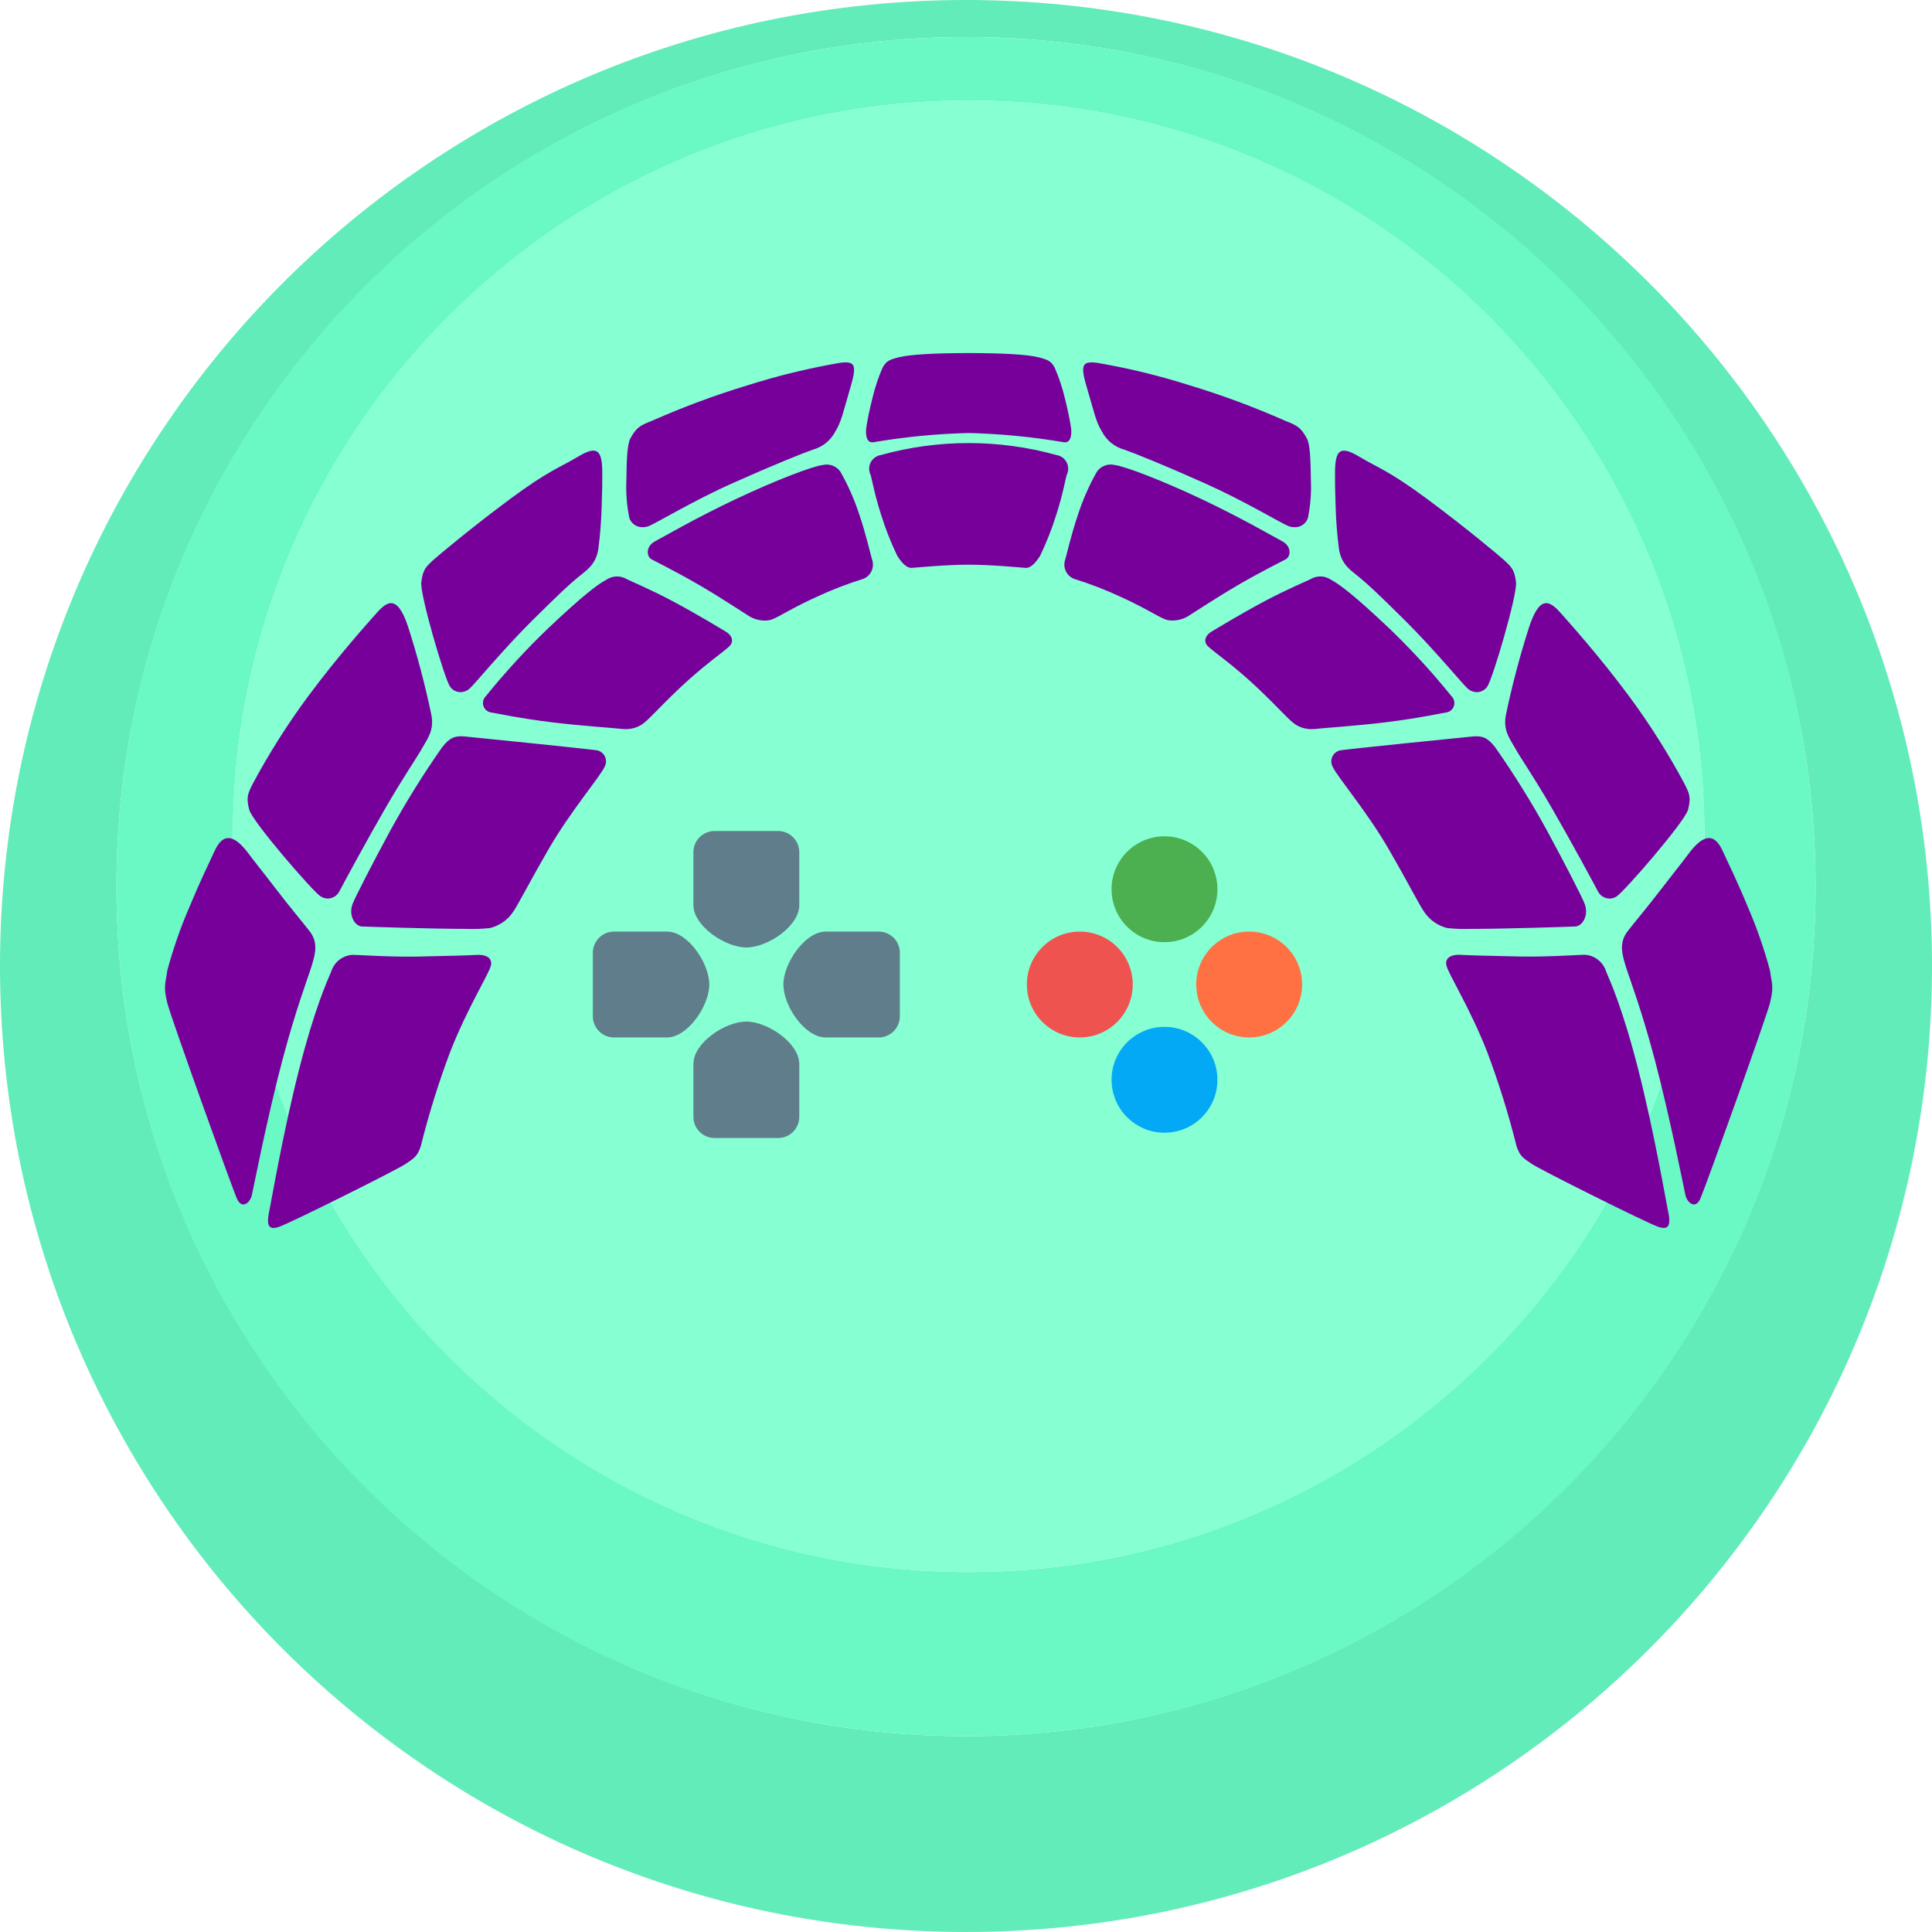
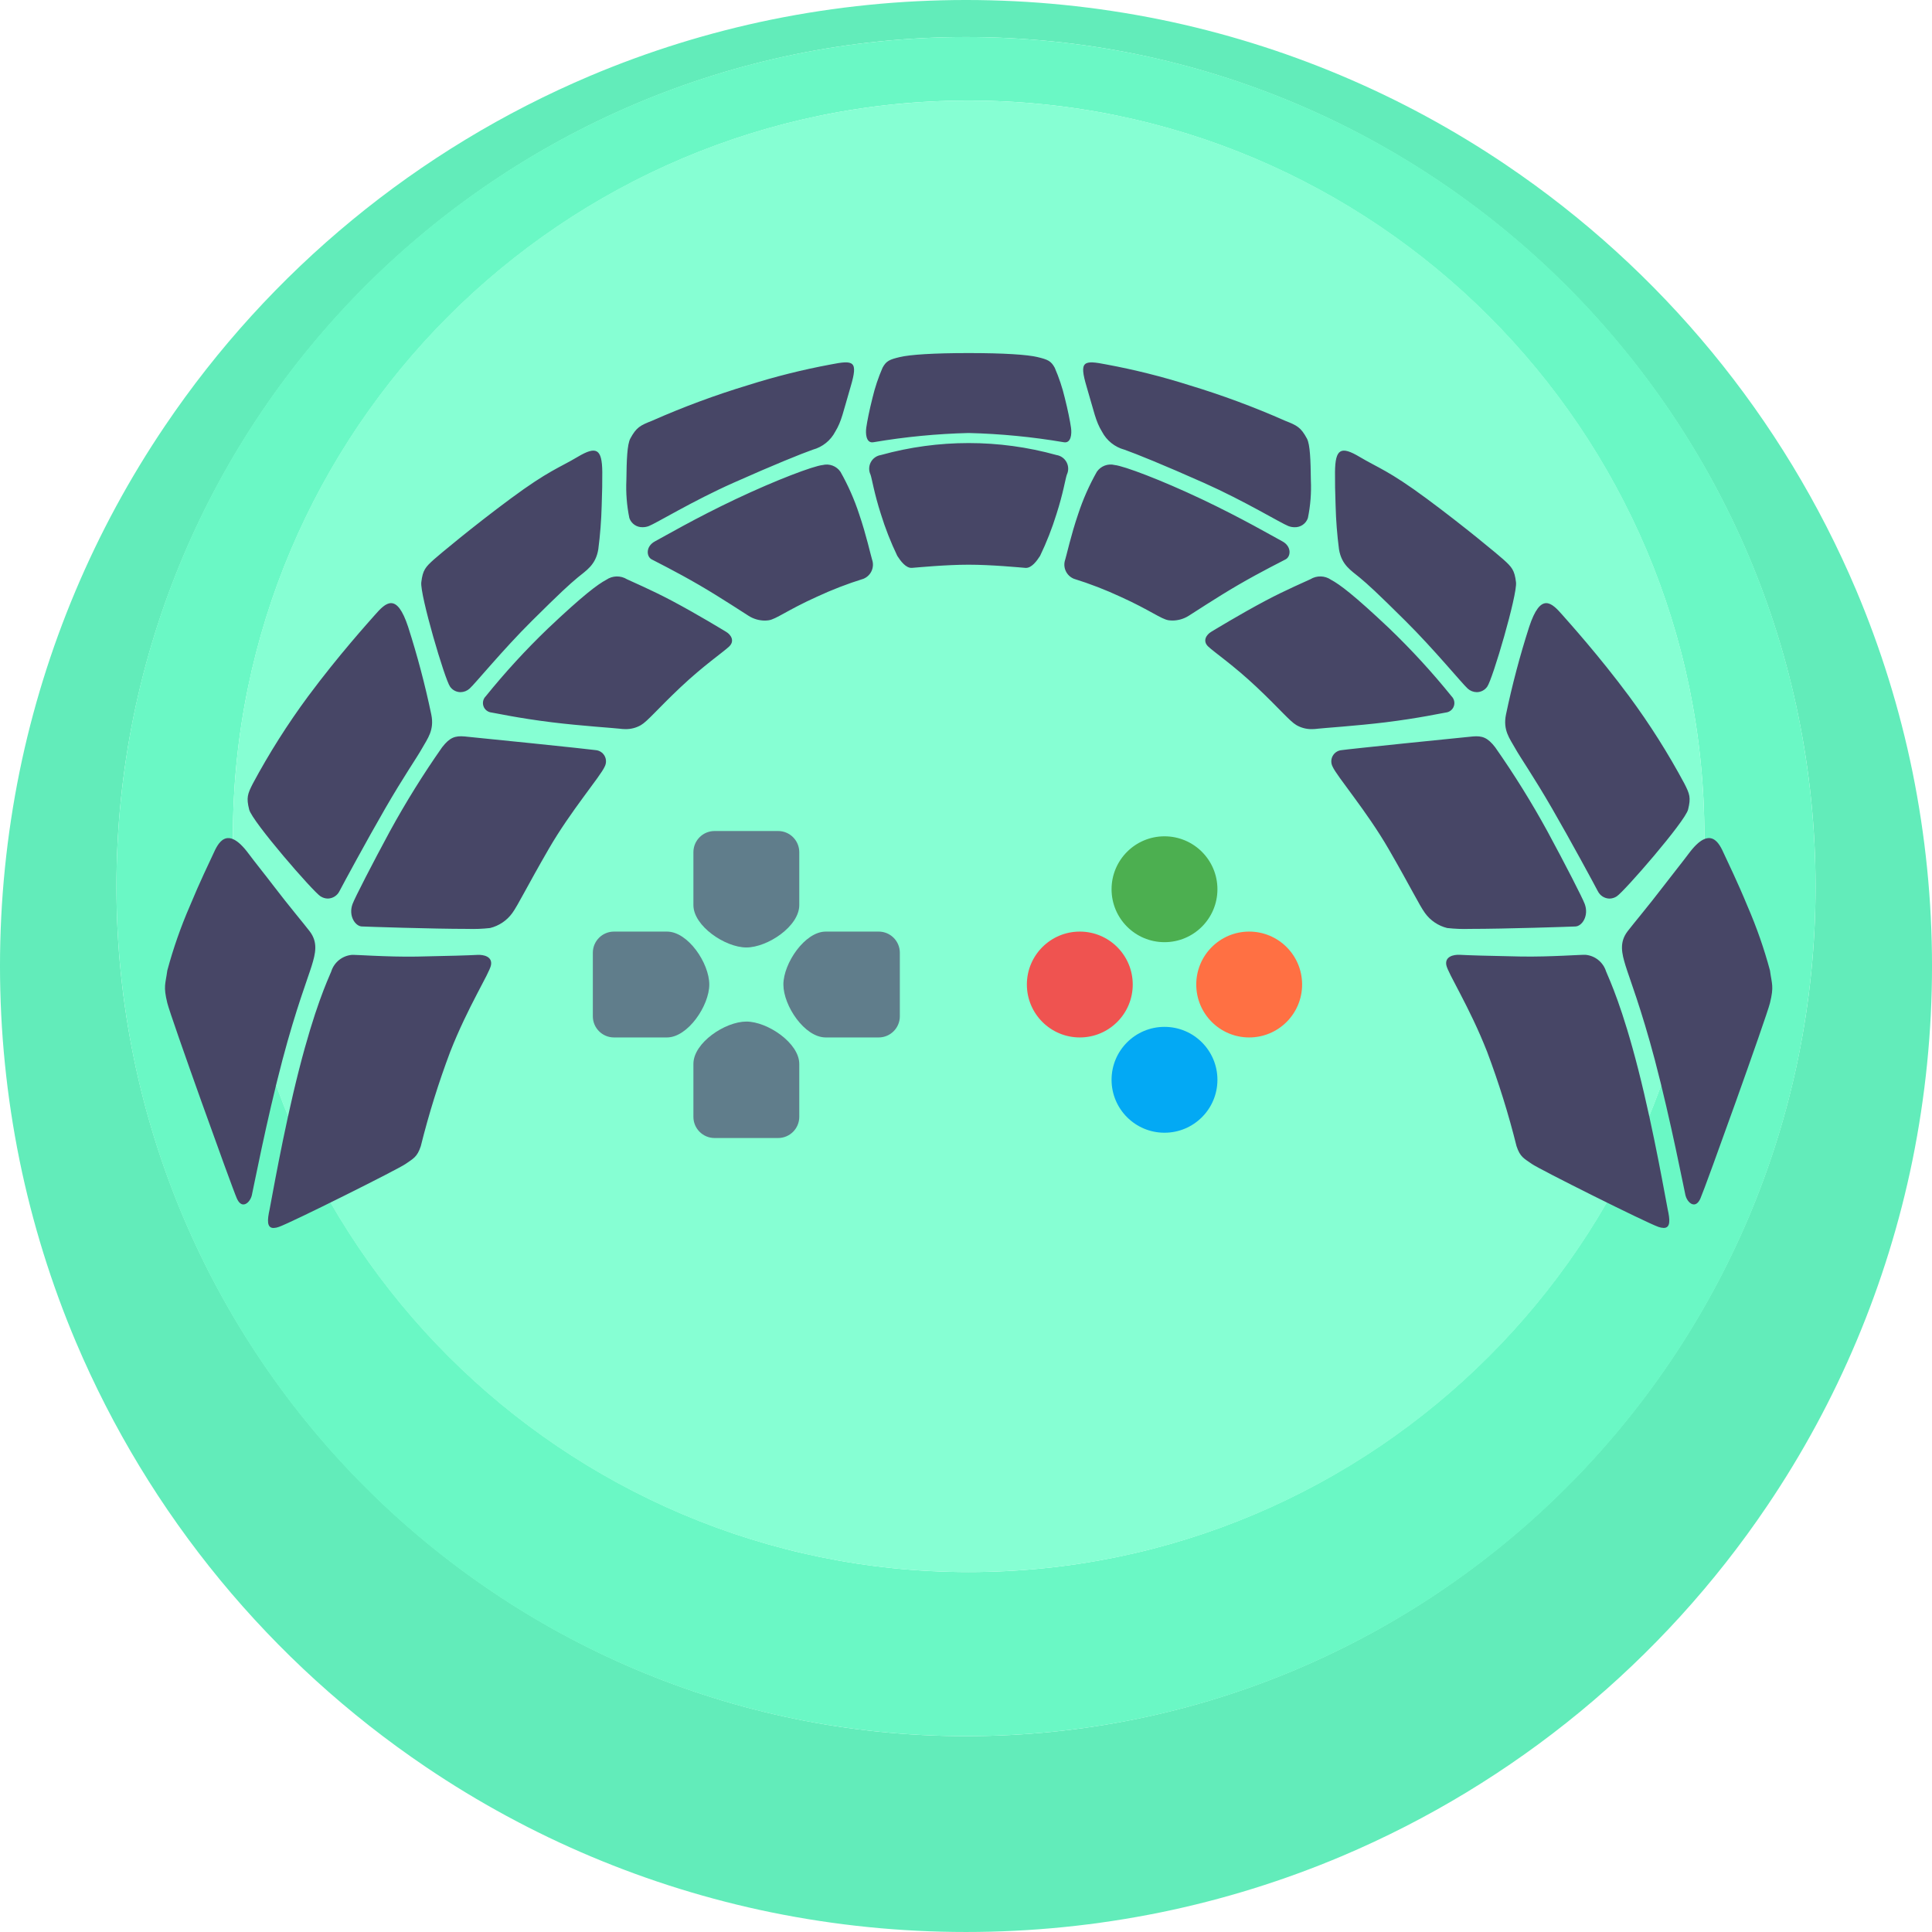
<svg xmlns="http://www.w3.org/2000/svg" width="365.001" height="364.999" viewBox="0 0 365.001 364.999">
  <g id="light-flat-bulb" transform="translate(7795.001 1118.999)">
    <path id="Path_275" data-name="Path 275" d="M7428.5,1792a183.849,183.849,0,0,1-36.78-3.708,181.506,181.506,0,0,1-65.258-27.461,183.037,183.037,0,0,1-66.122-80.295,181.551,181.551,0,0,1-10.634-34.257,184.265,184.265,0,0,1,0-73.56,181.487,181.487,0,0,1,27.46-65.257,183.031,183.031,0,0,1,80.3-66.12,181.567,181.567,0,0,1,34.257-10.634,184.278,184.278,0,0,1,73.56,0,181.493,181.493,0,0,1,65.257,27.46,183.026,183.026,0,0,1,66.121,80.294,181.592,181.592,0,0,1,10.634,34.257,184.289,184.289,0,0,1,0,73.56,181.511,181.511,0,0,1-27.46,65.257,183.042,183.042,0,0,1-80.294,66.121,181.585,181.585,0,0,1-34.257,10.634A183.841,183.841,0,0,1,7428.5,1792Zm0-358c-88.5,0-160.5,72-160.5,160.5s72,160.5,160.5,160.5,160.5-72,160.5-160.5S7517,1434,7428.5,1434Z" transform="translate(-15041 -2546)" fill="#62ecba" />
    <path id="Path_276" data-name="Path 276" d="M7406.5,1748a161.681,161.681,0,0,1-32.347-3.261,159.617,159.617,0,0,1-57.391-24.15,160.959,160.959,0,0,1-58.149-70.615,159.69,159.69,0,0,1-9.352-30.127,162.067,162.067,0,0,1,0-64.693,159.632,159.632,0,0,1,24.149-57.391,160.966,160.966,0,0,1,70.615-58.15,159.689,159.689,0,0,1,30.128-9.352,162.066,162.066,0,0,1,64.692,0,159.615,159.615,0,0,1,57.391,24.15,160.962,160.962,0,0,1,58.15,70.615,159.723,159.723,0,0,1,9.352,30.128,162.067,162.067,0,0,1,0,64.693,159.623,159.623,0,0,1-24.15,57.391,160.975,160.975,0,0,1-70.615,58.15,159.676,159.676,0,0,1-30.128,9.352A161.667,161.667,0,0,1,7406.5,1748Zm.5-309c-76.645,0-139,62.355-139,139s62.355,139,139,139,139-62.355,139-139S7483.645,1439,7407,1439Z" transform="translate(-15019 -2539)" fill="#6af8c5" />
    <path id="Path_277" data-name="Path 277" d="M139,0A139,139,0,1,1,0,139,139,139,0,0,1,139,0Z" transform="translate(-7751 -1100)" fill="#86ffd3" />
    <g id="Group_154" data-name="Group 154" transform="translate(0.5 -497)">
      <path id="Path_209" data-name="Path 209" d="M5,0H15c4.006,0,8,6,8,10s-4.058,10-8,10H5a4,4,0,0,1-4-4V4A4,4,0,0,1,5,0Z" transform="translate(-7684.5 -446)" fill="#607d8b" />
      <path id="Path_209-2" data-name="Path 209" d="M5,0H15c4.006,0,8,6,8,10s-4.058,10-8,10H5a4,4,0,0,1-4-4V4A4,4,0,0,1,5,0Z" transform="translate(-7644.5 -466) rotate(90)" fill="#607d8b" />
      <path id="Path_209-3" data-name="Path 209" d="M5,0H15c4.006,0,8,6,8,10s-4.058,10-8,10H5a4,4,0,0,1-4-4V4A4,4,0,0,1,5,0Z" transform="translate(-7624.5 -426) rotate(180)" fill="#607d8b" />
      <path id="Path_209-4" data-name="Path 209" d="M5,0H15c4.006,0,8,6,8,10s-4.058,10-8,10H5a4,4,0,0,1-4-4V4A4,4,0,0,1,5,0Z" transform="translate(-7664.5 -406) rotate(-90)" fill="#607d8b" />
      <circle id="Ellipse_32" data-name="Ellipse 32" cx="10" cy="10" r="10" transform="translate(-7569.5 -446)" fill="#ff7043" />
      <circle id="Ellipse_34" data-name="Ellipse 34" cx="10" cy="10" r="10" transform="translate(-7585.5 -428)" fill="#03a9f4" />
      <circle id="Ellipse_35" data-name="Ellipse 35" cx="10" cy="10" r="10" transform="translate(-7585.5 -464)" fill="#4caf50" />
      <circle id="Ellipse_33" data-name="Ellipse 33" cx="10" cy="10" r="10" transform="translate(-7601.5 -446)" fill="#ef5350" />
-       <path id="Path_254" data-name="Path 254" d="M299.294,169.5c-2.395-.845-22.471-10.875-23.915-11.9s-2.184-1.267-2.871-3.345a161.059,161.059,0,0,0-5.554-17.825c-3.381-8.607-7.417-14.813-7.712-16.393s1.313-2.012,2.614-1.932,5.427.209,11.411.32c2.831.052,5.822-.051,8.158-.155,2.118-.094,3.7-.189,4.13-.166a4.5,4.5,0,0,1,3.869,3.134c.755,1.809,3.092,6.82,6.091,18.574s5.291,25.194,5.557,26.4c.422,1.923.568,3.49-.756,3.491A3.155,3.155,0,0,1,299.294,169.5ZM36.93,166.226c.265-1.211,2.556-14.65,5.556-26.4s5.337-16.765,6.092-18.574a4.5,4.5,0,0,1,3.869-3.134c.432-.023,2.012.071,4.129.166,2.335.1,5.326.207,8.158.155,5.984-.112,10.111-.241,11.411-.32s2.908.354,2.614,1.932-4.332,7.786-7.712,16.393a161.058,161.058,0,0,0-5.554,17.825c-.688,2.078-1.427,2.324-2.871,3.345S41.1,168.659,38.706,169.5a3.155,3.155,0,0,1-1.021.212C36.361,169.716,36.508,168.148,36.93,166.226Zm267.5-2.661c-.194-.768-2.8-14.258-5.794-25.6-2.576-9.743-4.82-15.484-5.527-17.794s-1.236-4.394.384-6.516c1.04-1.363,4.024-4.913,6.691-8.41,1.778-2.333,3.722-4.736,4.832-6.234,4.183-5.647,5.86-1.809,6.683,0s2.416,5,4.445,9.905a87.477,87.477,0,0,1,4.243,12.142c.357,2.619.777,2.976,0,6.158-.633,2.59-12.191,34.8-13.142,36.927-.361.808-.8,1.12-1.23,1.12C305.316,165.264,304.65,164.428,304.432,163.564Zm-273.678.58c-.951-2.13-12.51-34.337-13.142-36.927-.778-3.182-.357-3.539,0-6.158a87.552,87.552,0,0,1,4.242-12.142c2.03-4.9,3.622-8.1,4.446-9.905s2.5-5.647,6.682,0c1.11,1.5,3.055,3.9,4.832,6.234,2.667,3.5,5.65,7.047,6.691,8.41,1.621,2.122,1.092,4.206.385,6.516s-2.951,8.051-5.527,17.794c-3,11.34-5.6,24.83-5.794,25.6-.218.864-.885,1.7-1.586,1.7C31.555,165.265,31.114,164.953,30.754,164.145Zm228.661-51.1a7.341,7.341,0,0,1-4.194-2.824c-1.1-1.517-2.713-4.9-6.881-12.11s-9.776-13.716-10.579-15.564a2.128,2.128,0,0,1,1.723-3.114c.972-.167,22.93-2.421,24.742-2.58s2.819.2,4.247,2.039a168.729,168.729,0,0,1,9.858,15.855c3.365,6.216,6.63,12.583,7.061,13.746.827,2.226-.488,4.2-1.754,4.257-.951.045-13.194.458-19.94.458A29.363,29.363,0,0,1,259.415,113.043Zm-205.051-.294c-1.265-.059-2.581-2.031-1.754-4.257.432-1.163,3.7-7.529,7.061-13.746A168.7,168.7,0,0,1,69.53,78.89c1.428-1.842,2.435-2.2,4.247-2.039s23.769,2.414,24.742,2.58a2.127,2.127,0,0,1,1.722,3.114c-.8,1.848-6.411,8.352-10.579,15.564s-5.783,10.592-6.881,12.11a7.346,7.346,0,0,1-4.195,2.824,29.354,29.354,0,0,1-4.282.164C67.558,113.207,55.315,112.793,54.364,112.748Zm233.5-6.673c-.637-1.236-5.087-9.473-8.643-15.623s-5.965-9.567-6.974-11.379-2.342-3.4-1.728-6.374a163.374,163.374,0,0,1,4.373-16.535c2.176-6.611,4.216-4.645,6.311-2.244,1.07,1.227,6.845,7.6,12.606,15.372a135.775,135.775,0,0,1,10.419,16.472c.988,1.946,1.26,2.632.69,4.9s-12.071,15.5-13.488,16.4a2.557,2.557,0,0,1-1.369.416A2.506,2.506,0,0,1,287.866,106.076Zm-241.3.985c-1.418-.893-12.919-14.132-13.488-16.4s-.3-2.952.689-4.9A135.823,135.823,0,0,1,44.189,69.294C49.95,61.524,55.725,55.148,56.8,53.922c2.1-2.4,4.134-4.368,6.31,2.244A163.307,163.307,0,0,1,67.479,72.7c.614,2.972-.719,4.562-1.728,6.374S62.333,84.3,58.777,90.453s-8,14.387-8.643,15.623a2.506,2.506,0,0,1-2.2,1.4A2.555,2.555,0,0,1,46.569,107.061ZM103.008,75.38c-.714-.1-7.308-.534-12.711-1.2-6.33-.775-10.837-1.772-11.463-1.855a1.8,1.8,0,0,1-1.066-3.064A137.882,137.882,0,0,1,89.536,56.438c6.683-6.324,9.394-8.33,11.009-9.188a3.576,3.576,0,0,1,3.908-.094c.65.322,4.568,1.987,8.4,4.017,4.987,2.643,9.94,5.683,10.332,5.915.9.529,1.681,1.714.564,2.775s-4.78,3.543-9.15,7.663-6.252,6.453-7.519,7.185a5.669,5.669,0,0,1-2.915.755A8.48,8.48,0,0,1,103.008,75.38Zm127.916-.672c-1.266-.731-3.149-3.064-7.519-7.184s-8.033-6.6-9.15-7.663-.333-2.246.564-2.776c.392-.23,5.345-3.271,10.332-5.914,3.83-2.03,7.748-3.695,8.4-4.017a3.576,3.576,0,0,1,3.908.094c1.615.858,4.325,2.864,11.008,9.188a137.817,137.817,0,0,1,11.77,12.829,1.8,1.8,0,0,1-1.066,3.063c-.626.084-5.134,1.081-11.463,1.856-5.4.661-12,1.1-12.711,1.2a8.478,8.478,0,0,1-1.154.084A5.664,5.664,0,0,1,230.924,74.708Zm32.359-6.9c-1.039-.925-6.292-7.354-11.757-12.78s-7.067-6.872-8.658-8.2-3.406-2.336-3.9-5.331a79.725,79.725,0,0,1-.641-8.226c-.093-2.476-.13-4.643-.113-6.388.041-4.438,1.15-4.933,4.651-2.848s5.468,2.567,12.63,7.859S269.218,42.683,270.01,43.4c1.621,1.462,2.119,2.007,2.4,4.326s-4.44,18.385-5.443,19.726A2.42,2.42,0,0,1,265,68.483,2.607,2.607,0,0,1,263.283,67.809ZM71.034,67.451c-1-1.342-5.723-17.407-5.443-19.726s.779-2.864,2.4-4.326c.792-.715,7.351-6.215,14.512-11.507s9.129-5.775,12.631-7.859,4.61-1.59,4.651,2.848c.015,1.744-.022,3.912-.113,6.388A80,80,0,0,1,99.03,41.5c-.491,2.994-2.307,4-3.9,5.331s-3.194,2.775-8.659,8.2S75.756,66.883,74.717,67.809A2.607,2.607,0,0,1,73,68.483,2.42,2.42,0,0,1,71.034,67.451ZM206.794,54.9c-1.409-.193-3.514-1.914-9.105-4.44a70.562,70.562,0,0,0-8.811-3.4,2.884,2.884,0,0,1-1.633-3.629c.221-.675,1.12-4.738,2.436-8.568a44.142,44.142,0,0,1,3.539-8.018,3.152,3.152,0,0,1,3.37-1.275c1.762.18,8.774,2.823,16.386,6.425s13.484,7.033,15.269,7.983,1.644,2.83.682,3.392c-.479.279-4.508,2.243-9.074,4.9-4.085,2.378-8.708,5.45-9.292,5.794a5.767,5.767,0,0,1-3,.885A5.689,5.689,0,0,1,206.794,54.9Zm-79.356-.832c-.583-.346-5.206-3.416-9.292-5.794-4.566-2.658-8.594-4.622-9.074-4.9-.962-.562-1.1-2.441.683-3.391S117.411,35.6,125.024,32s14.624-6.245,16.387-6.426a3.153,3.153,0,0,1,3.37,1.275,44.03,44.03,0,0,1,3.539,8.019c1.317,3.83,2.215,7.893,2.436,8.569a2.883,2.883,0,0,1-1.633,3.628,70.52,70.52,0,0,0-8.81,3.4c-5.592,2.526-7.7,4.247-9.105,4.44a5.7,5.7,0,0,1-.772.054A5.771,5.771,0,0,1,127.438,54.071Zm52.277-9.066c-1.134-.085-6.385-.6-10.715-.6s-9.581.515-10.714.6-2.15-1.3-2.768-2.267a57.453,57.453,0,0,1-3.1-7.9c-1.263-3.914-1.683-6.67-1.954-7.437a2.617,2.617,0,0,1,1.954-3.715,61.961,61.961,0,0,1,33.176,0,2.617,2.617,0,0,1,1.955,3.715c-.271.767-.691,3.523-1.955,7.438a57.473,57.473,0,0,1-3.1,7.9c-.6.941-1.575,2.272-2.668,2.272C179.782,45.009,179.749,45.008,179.716,45.005ZM229.4,37.1c-1.418-.548-8.261-4.731-15.929-8.148s-12.888-5.518-15.029-6.276a6.773,6.773,0,0,1-4.257-3.422c-1.2-1.967-1.455-3.629-2.9-8.492s-.616-5.047,3.785-4.18a130.377,130.377,0,0,1,15.581,3.9,157.9,157.9,0,0,1,18.175,6.74c2.22.874,2.938,1.232,4.08,3.344.609,1.126.7,4.117.748,7.873a28.872,28.872,0,0,1-.564,7.154,2.565,2.565,0,0,1-2.522,1.729A3.258,3.258,0,0,1,229.4,37.1ZM104.9,35.589a28.933,28.933,0,0,1-.563-7.154c.046-3.757.139-6.747.747-7.873,1.143-2.112,1.86-2.471,4.08-3.344a158.048,158.048,0,0,1,18.175-6.74,130.561,130.561,0,0,1,15.582-3.9c4.4-.867,5.226-.683,3.785,4.181s-1.7,6.526-2.9,8.492a6.779,6.779,0,0,1-4.258,3.423c-2.14.757-7.361,2.858-15.029,6.275s-14.51,7.6-15.928,8.148a3.257,3.257,0,0,1-1.172.221A2.565,2.565,0,0,1,104.9,35.589ZM149.66,18.5c.176-1.219.575-3.248,1.165-5.58a33.835,33.835,0,0,1,1.909-5.728c.7-1.3,1.333-1.556,3.264-2.017s6.337-.756,13-.756,11.072.294,13,.756,2.56.716,3.264,2.017a33.974,33.974,0,0,1,1.909,5.728c.589,2.332.988,4.361,1.165,5.58s.01,3.027-1.382,2.762A125.53,125.53,0,0,0,169,19.521a125.382,125.382,0,0,0-17.959,1.739,1.4,1.4,0,0,1-.262.026C149.629,21.286,149.5,19.634,149.66,18.5Z" transform="translate(-7781.5 -559.716)" fill="#77009b" />
+       <path id="Path_254" data-name="Path 254" d="M299.294,169.5c-2.395-.845-22.471-10.875-23.915-11.9s-2.184-1.267-2.871-3.345a161.059,161.059,0,0,0-5.554-17.825c-3.381-8.607-7.417-14.813-7.712-16.393s1.313-2.012,2.614-1.932,5.427.209,11.411.32c2.831.052,5.822-.051,8.158-.155,2.118-.094,3.7-.189,4.13-.166a4.5,4.5,0,0,1,3.869,3.134c.755,1.809,3.092,6.82,6.091,18.574s5.291,25.194,5.557,26.4c.422,1.923.568,3.49-.756,3.491A3.155,3.155,0,0,1,299.294,169.5ZM36.93,166.226c.265-1.211,2.556-14.65,5.556-26.4s5.337-16.765,6.092-18.574a4.5,4.5,0,0,1,3.869-3.134c.432-.023,2.012.071,4.129.166,2.335.1,5.326.207,8.158.155,5.984-.112,10.111-.241,11.411-.32s2.908.354,2.614,1.932-4.332,7.786-7.712,16.393a161.058,161.058,0,0,0-5.554,17.825c-.688,2.078-1.427,2.324-2.871,3.345S41.1,168.659,38.706,169.5a3.155,3.155,0,0,1-1.021.212C36.361,169.716,36.508,168.148,36.93,166.226Zm267.5-2.661c-.194-.768-2.8-14.258-5.794-25.6-2.576-9.743-4.82-15.484-5.527-17.794s-1.236-4.394.384-6.516c1.04-1.363,4.024-4.913,6.691-8.41,1.778-2.333,3.722-4.736,4.832-6.234,4.183-5.647,5.86-1.809,6.683,0s2.416,5,4.445,9.905a87.477,87.477,0,0,1,4.243,12.142c.357,2.619.777,2.976,0,6.158-.633,2.59-12.191,34.8-13.142,36.927-.361.808-.8,1.12-1.23,1.12C305.316,165.264,304.65,164.428,304.432,163.564Zm-273.678.58c-.951-2.13-12.51-34.337-13.142-36.927-.778-3.182-.357-3.539,0-6.158a87.552,87.552,0,0,1,4.242-12.142c2.03-4.9,3.622-8.1,4.446-9.905s2.5-5.647,6.682,0c1.11,1.5,3.055,3.9,4.832,6.234,2.667,3.5,5.65,7.047,6.691,8.41,1.621,2.122,1.092,4.206.385,6.516s-2.951,8.051-5.527,17.794c-3,11.34-5.6,24.83-5.794,25.6-.218.864-.885,1.7-1.586,1.7C31.555,165.265,31.114,164.953,30.754,164.145Zm228.661-51.1a7.341,7.341,0,0,1-4.194-2.824c-1.1-1.517-2.713-4.9-6.881-12.11s-9.776-13.716-10.579-15.564a2.128,2.128,0,0,1,1.723-3.114c.972-.167,22.93-2.421,24.742-2.58s2.819.2,4.247,2.039a168.729,168.729,0,0,1,9.858,15.855c3.365,6.216,6.63,12.583,7.061,13.746.827,2.226-.488,4.2-1.754,4.257-.951.045-13.194.458-19.94.458A29.363,29.363,0,0,1,259.415,113.043Zm-205.051-.294c-1.265-.059-2.581-2.031-1.754-4.257.432-1.163,3.7-7.529,7.061-13.746A168.7,168.7,0,0,1,69.53,78.89c1.428-1.842,2.435-2.2,4.247-2.039s23.769,2.414,24.742,2.58a2.127,2.127,0,0,1,1.722,3.114c-.8,1.848-6.411,8.352-10.579,15.564s-5.783,10.592-6.881,12.11a7.346,7.346,0,0,1-4.195,2.824,29.354,29.354,0,0,1-4.282.164C67.558,113.207,55.315,112.793,54.364,112.748Zm233.5-6.673c-.637-1.236-5.087-9.473-8.643-15.623s-5.965-9.567-6.974-11.379-2.342-3.4-1.728-6.374a163.374,163.374,0,0,1,4.373-16.535c2.176-6.611,4.216-4.645,6.311-2.244,1.07,1.227,6.845,7.6,12.606,15.372a135.775,135.775,0,0,1,10.419,16.472c.988,1.946,1.26,2.632.69,4.9s-12.071,15.5-13.488,16.4a2.557,2.557,0,0,1-1.369.416A2.506,2.506,0,0,1,287.866,106.076Zm-241.3.985c-1.418-.893-12.919-14.132-13.488-16.4s-.3-2.952.689-4.9A135.823,135.823,0,0,1,44.189,69.294C49.95,61.524,55.725,55.148,56.8,53.922c2.1-2.4,4.134-4.368,6.31,2.244A163.307,163.307,0,0,1,67.479,72.7c.614,2.972-.719,4.562-1.728,6.374S62.333,84.3,58.777,90.453s-8,14.387-8.643,15.623a2.506,2.506,0,0,1-2.2,1.4A2.555,2.555,0,0,1,46.569,107.061ZM103.008,75.38c-.714-.1-7.308-.534-12.711-1.2-6.33-.775-10.837-1.772-11.463-1.855a1.8,1.8,0,0,1-1.066-3.064A137.882,137.882,0,0,1,89.536,56.438c6.683-6.324,9.394-8.33,11.009-9.188a3.576,3.576,0,0,1,3.908-.094c.65.322,4.568,1.987,8.4,4.017,4.987,2.643,9.94,5.683,10.332,5.915.9.529,1.681,1.714.564,2.775s-4.78,3.543-9.15,7.663-6.252,6.453-7.519,7.185a5.669,5.669,0,0,1-2.915.755A8.48,8.48,0,0,1,103.008,75.38Zm127.916-.672c-1.266-.731-3.149-3.064-7.519-7.184s-8.033-6.6-9.15-7.663-.333-2.246.564-2.776c.392-.23,5.345-3.271,10.332-5.914,3.83-2.03,7.748-3.695,8.4-4.017a3.576,3.576,0,0,1,3.908.094c1.615.858,4.325,2.864,11.008,9.188a137.817,137.817,0,0,1,11.77,12.829,1.8,1.8,0,0,1-1.066,3.063c-.626.084-5.134,1.081-11.463,1.856-5.4.661-12,1.1-12.711,1.2a8.478,8.478,0,0,1-1.154.084A5.664,5.664,0,0,1,230.924,74.708Zm32.359-6.9c-1.039-.925-6.292-7.354-11.757-12.78s-7.067-6.872-8.658-8.2-3.406-2.336-3.9-5.331a79.725,79.725,0,0,1-.641-8.226c-.093-2.476-.13-4.643-.113-6.388.041-4.438,1.15-4.933,4.651-2.848s5.468,2.567,12.63,7.859S269.218,42.683,270.01,43.4c1.621,1.462,2.119,2.007,2.4,4.326s-4.44,18.385-5.443,19.726A2.42,2.42,0,0,1,265,68.483,2.607,2.607,0,0,1,263.283,67.809ZM71.034,67.451c-1-1.342-5.723-17.407-5.443-19.726s.779-2.864,2.4-4.326c.792-.715,7.351-6.215,14.512-11.507s9.129-5.775,12.631-7.859,4.61-1.59,4.651,2.848c.015,1.744-.022,3.912-.113,6.388A80,80,0,0,1,99.03,41.5c-.491,2.994-2.307,4-3.9,5.331s-3.194,2.775-8.659,8.2S75.756,66.883,74.717,67.809A2.607,2.607,0,0,1,73,68.483,2.42,2.42,0,0,1,71.034,67.451ZM206.794,54.9c-1.409-.193-3.514-1.914-9.105-4.44a70.562,70.562,0,0,0-8.811-3.4,2.884,2.884,0,0,1-1.633-3.629c.221-.675,1.12-4.738,2.436-8.568a44.142,44.142,0,0,1,3.539-8.018,3.152,3.152,0,0,1,3.37-1.275c1.762.18,8.774,2.823,16.386,6.425s13.484,7.033,15.269,7.983,1.644,2.83.682,3.392c-.479.279-4.508,2.243-9.074,4.9-4.085,2.378-8.708,5.45-9.292,5.794a5.767,5.767,0,0,1-3,.885A5.689,5.689,0,0,1,206.794,54.9Zm-79.356-.832c-.583-.346-5.206-3.416-9.292-5.794-4.566-2.658-8.594-4.622-9.074-4.9-.962-.562-1.1-2.441.683-3.391S117.411,35.6,125.024,32s14.624-6.245,16.387-6.426a3.153,3.153,0,0,1,3.37,1.275,44.03,44.03,0,0,1,3.539,8.019c1.317,3.83,2.215,7.893,2.436,8.569a2.883,2.883,0,0,1-1.633,3.628,70.52,70.52,0,0,0-8.81,3.4c-5.592,2.526-7.7,4.247-9.105,4.44a5.7,5.7,0,0,1-.772.054A5.771,5.771,0,0,1,127.438,54.071Zm52.277-9.066c-1.134-.085-6.385-.6-10.715-.6s-9.581.515-10.714.6-2.15-1.3-2.768-2.267a57.453,57.453,0,0,1-3.1-7.9c-1.263-3.914-1.683-6.67-1.954-7.437a2.617,2.617,0,0,1,1.954-3.715,61.961,61.961,0,0,1,33.176,0,2.617,2.617,0,0,1,1.955,3.715c-.271.767-.691,3.523-1.955,7.438a57.473,57.473,0,0,1-3.1,7.9c-.6.941-1.575,2.272-2.668,2.272C179.782,45.009,179.749,45.008,179.716,45.005ZM229.4,37.1c-1.418-.548-8.261-4.731-15.929-8.148s-12.888-5.518-15.029-6.276a6.773,6.773,0,0,1-4.257-3.422c-1.2-1.967-1.455-3.629-2.9-8.492s-.616-5.047,3.785-4.18a130.377,130.377,0,0,1,15.581,3.9,157.9,157.9,0,0,1,18.175,6.74c2.22.874,2.938,1.232,4.08,3.344.609,1.126.7,4.117.748,7.873a28.872,28.872,0,0,1-.564,7.154,2.565,2.565,0,0,1-2.522,1.729A3.258,3.258,0,0,1,229.4,37.1ZM104.9,35.589a28.933,28.933,0,0,1-.563-7.154c.046-3.757.139-6.747.747-7.873,1.143-2.112,1.86-2.471,4.08-3.344a158.048,158.048,0,0,1,18.175-6.74,130.561,130.561,0,0,1,15.582-3.9c4.4-.867,5.226-.683,3.785,4.181s-1.7,6.526-2.9,8.492a6.779,6.779,0,0,1-4.258,3.423c-2.14.757-7.361,2.858-15.029,6.275s-14.51,7.6-15.928,8.148a3.257,3.257,0,0,1-1.172.221A2.565,2.565,0,0,1,104.9,35.589ZM149.66,18.5c.176-1.219.575-3.248,1.165-5.58a33.835,33.835,0,0,1,1.909-5.728c.7-1.3,1.333-1.556,3.264-2.017s6.337-.756,13-.756,11.072.294,13,.756,2.56.716,3.264,2.017a33.974,33.974,0,0,1,1.909,5.728c.589,2.332.988,4.361,1.165,5.58s.01,3.027-1.382,2.762A125.53,125.53,0,0,0,169,19.521a125.382,125.382,0,0,0-17.959,1.739,1.4,1.4,0,0,1-.262.026C149.629,21.286,149.5,19.634,149.66,18.5Z" transform="translate(-7781.5 -559.716)" fill="#474666" />
    </g>
  </g>
</svg>
